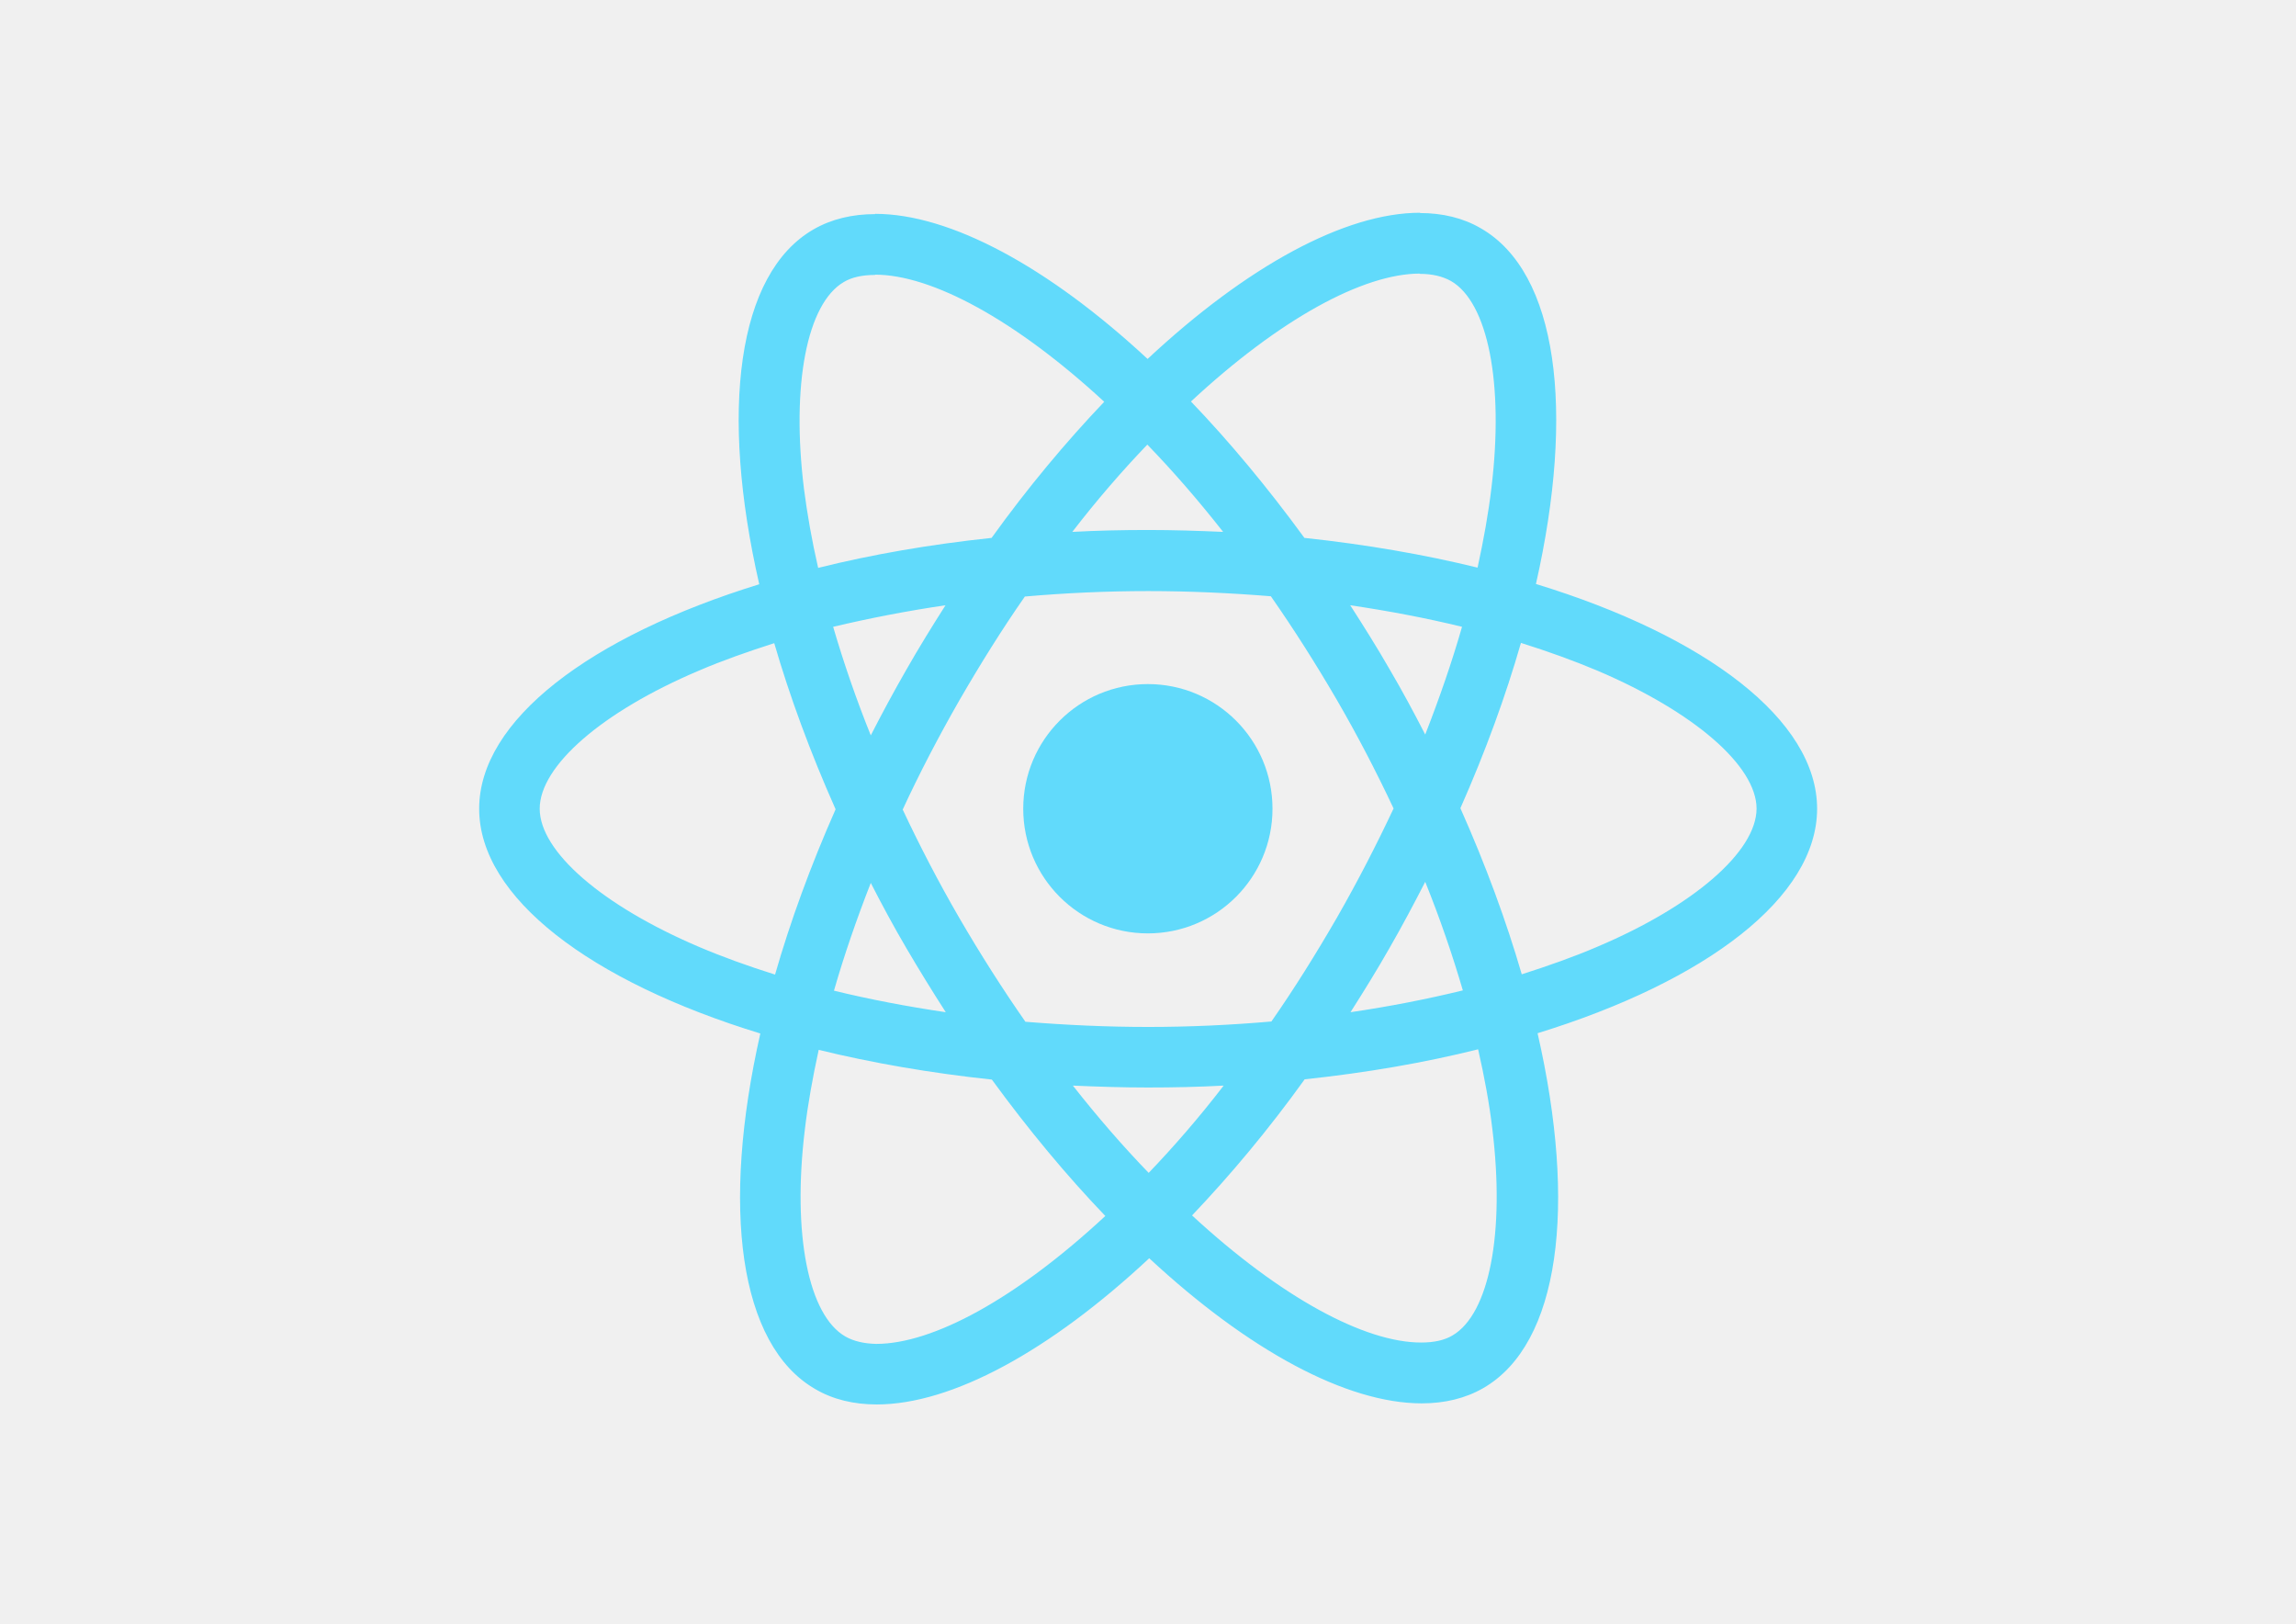
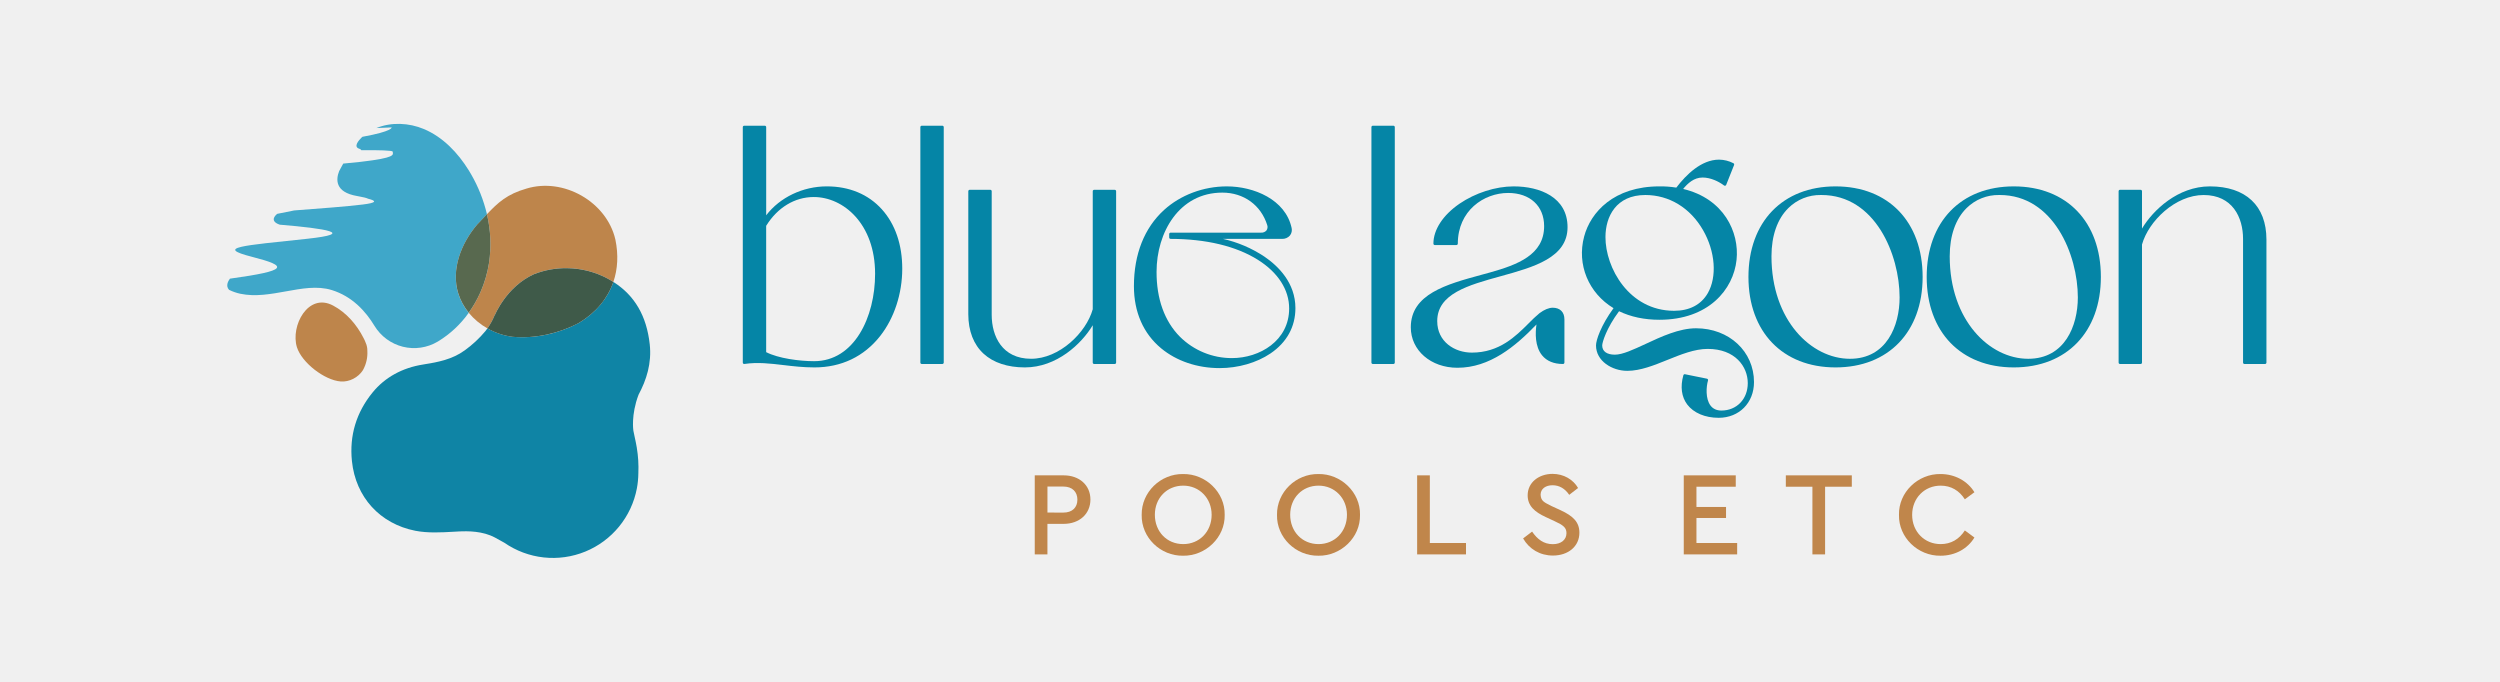
- <svg xmlns="http://www.w3.org/2000/svg" viewBox="0 0 841.9 595.3">
-   <g fill="#61DAFB">
-     <path d="M666.3 296.5c0-32.5-40.7-63.3-103.1-82.4 14.4-63.6 8-114.2-20.2-130.4-6.5-3.8-14.1-5.6-22.4-5.6v22.3c4.6 0 8.3.9 11.4 2.6 13.6 7.8 19.5 37.5 14.9 75.7-1.1 9.4-2.9 19.3-5.1 29.4-19.6-4.8-41-8.5-63.5-10.9-13.5-18.5-27.5-35.3-41.6-50 32.6-30.3 63.2-46.9 84-46.9V78c-27.5 0-63.5 19.6-99.9 53.6-36.4-33.8-72.4-53.2-99.9-53.2v22.3c20.7 0 51.4 16.5 84 46.6-14 14.7-28 31.4-41.3 49.9-22.6 2.4-44 6.1-63.6 11-2.3-10-4-19.7-5.2-29-4.7-38.2 1.1-67.9 14.6-75.8 3-1.8 6.9-2.6 11.5-2.6V78.5c-8.4 0-16 1.8-22.6 5.6-28.1 16.2-34.4 66.7-19.9 130.1-62.2 19.2-102.7 49.9-102.7 82.3 0 32.5 40.7 63.3 103.1 82.4-14.4 63.6-8 114.2 20.2 130.4 6.5 3.8 14.1 5.6 22.5 5.6 27.5 0 63.5-19.6 99.9-53.6 36.4 33.8 72.4 53.2 99.9 53.2 8.4 0 16-1.8 22.6-5.6 28.1-16.2 34.4-66.7 19.9-130.1 62-19.1 102.5-49.9 102.5-82.3zm-130.2-66.7c-3.7 12.9-8.3 26.2-13.5 39.5-4.1-8-8.4-16-13.1-24-4.6-8-9.5-15.8-14.4-23.4 14.2 2.1 27.9 4.7 41 7.9zm-45.8 106.5c-7.8 13.5-15.8 26.3-24.1 38.2-14.9 1.3-30 2-45.2 2-15.1 0-30.2-.7-45-1.9-8.3-11.9-16.4-24.6-24.2-38-7.6-13.1-14.5-26.4-20.8-39.8 6.2-13.4 13.2-26.8 20.7-39.9 7.8-13.5 15.8-26.3 24.1-38.2 14.9-1.3 30-2 45.2-2 15.1 0 30.2.7 45 1.9 8.3 11.9 16.4 24.6 24.2 38 7.6 13.1 14.5 26.4 20.8 39.8-6.3 13.4-13.2 26.8-20.7 39.9zm32.3-13c5.4 13.4 10 26.8 13.8 39.8-13.1 3.2-26.9 5.9-41.2 8 4.9-7.7 9.8-15.6 14.4-23.7 4.6-8 8.9-16.1 13-24.1zM421.2 430c-9.3-9.6-18.6-20.3-27.8-32 9 .4 18.2.7 27.5.7 9.4 0 18.7-.2 27.8-.7-9 11.7-18.3 22.4-27.5 32zm-74.4-58.9c-14.2-2.1-27.9-4.7-41-7.9 3.7-12.9 8.3-26.2 13.5-39.5 4.1 8 8.4 16 13.1 24 4.7 8 9.5 15.8 14.4 23.4zM420.7 163c9.3 9.6 18.6 20.3 27.8 32-9-.4-18.2-.7-27.5-.7-9.4 0-18.7.2-27.8.7 9-11.7 18.3-22.4 27.5-32zm-74 58.9c-4.9 7.7-9.8 15.6-14.4 23.7-4.6 8-8.9 16-13 24-5.4-13.4-10-26.8-13.8-39.8 13.1-3.1 26.9-5.8 41.2-7.9zm-90.5 125.2c-35.4-15.1-58.3-34.9-58.3-50.6 0-15.7 22.9-35.6 58.3-50.6 8.6-3.7 18-7 27.7-10.1 5.7 19.6 13.2 40 22.5 60.9-9.2 20.8-16.6 41.1-22.2 60.6-9.9-3.1-19.3-6.5-28-10.2zM310 490c-13.6-7.8-19.5-37.5-14.9-75.7 1.1-9.4 2.9-19.3 5.1-29.4 19.6 4.8 41 8.5 63.5 10.9 13.5 18.5 27.5 35.3 41.6 50-32.6 30.3-63.2 46.9-84 46.9-4.5-.1-8.3-1-11.3-2.7zm237.2-76.2c4.7 38.2-1.1 67.9-14.6 75.8-3 1.8-6.9 2.6-11.5 2.6-20.7 0-51.4-16.5-84-46.6 14-14.7 28-31.4 41.3-49.9 22.6-2.4 44-6.1 63.6-11 2.3 10.1 4.1 19.8 5.2 29.1zm38.5-66.7c-8.6 3.7-18 7-27.7 10.1-5.7-19.6-13.2-40-22.5-60.9 9.2-20.8 16.6-41.1 22.2-60.6 9.9 3.1 19.3 6.5 28.1 10.2 35.4 15.1 58.3 34.9 58.3 50.6-.1 15.7-23 35.6-58.4 50.6zM320.8 78.4z" />
-     <circle cx="420.9" cy="296.5" r="45.7" />
-     <path d="M520.5 78.1z" />
+ <svg xmlns="http://www.w3.org/2000/svg" width="264" height="72" viewBox="0 0 264 72" fill="none">
+   <g clip-path="url(#clip0_150_3118)">
+     <path d="M87.313 19.681C84.773 19.681 82.363 20.84 80.91 22.734V13.423C80.91 13.384 80.894 13.346 80.866 13.318C80.838 13.29 80.801 13.275 80.761 13.275H78.588C78.548 13.275 78.511 13.29 78.483 13.318C78.455 13.346 78.439 13.384 78.439 13.423V38.289C78.439 38.311 78.444 38.332 78.453 38.351C78.462 38.37 78.475 38.388 78.491 38.402C78.507 38.416 78.526 38.426 78.546 38.432C78.567 38.437 78.588 38.439 78.609 38.435C80.001 38.228 81.326 38.385 82.727 38.551C83.755 38.673 84.819 38.799 86.008 38.799C88.847 38.799 91.245 37.65 92.952 35.476C94.434 33.59 95.278 31.001 95.278 28.371C95.278 25.83 94.532 23.662 93.122 22.101C91.693 20.518 89.684 19.681 87.313 19.681ZM85.97 38.141C84.417 38.141 82.191 37.845 80.907 37.187V23.848C82.101 21.913 83.931 20.806 85.935 20.806C89.074 20.806 92.41 23.645 92.41 28.908C92.413 33.499 90.201 38.141 85.97 38.141Z" fill="#0585A6" />
+     <path d="M99.51 13.275H97.339C97.257 13.275 97.19 13.341 97.19 13.423V38.289C97.19 38.371 97.257 38.437 97.339 38.437H99.51C99.592 38.437 99.659 38.371 99.659 38.289V13.423C99.659 13.341 99.592 13.275 99.51 13.275Z" fill="#0585A6" />
+     <path d="M117.716 20.043H115.543C115.503 20.043 115.466 20.059 115.438 20.086C115.41 20.114 115.394 20.152 115.394 20.191V32.657C114.703 35.134 111.868 37.886 108.883 37.886C105.82 37.886 104.724 35.494 104.724 33.256V20.191C104.724 20.152 104.708 20.114 104.68 20.086C104.652 20.059 104.615 20.043 104.575 20.043H102.402C102.362 20.043 102.325 20.059 102.297 20.086C102.269 20.114 102.253 20.152 102.253 20.191V33.186C102.253 34.947 102.814 36.389 103.872 37.357C104.902 38.301 106.409 38.799 108.229 38.799C111.595 38.799 114.223 36.3 115.392 34.345V38.289C115.392 38.328 115.408 38.366 115.436 38.394C115.464 38.422 115.501 38.437 115.541 38.437H117.714C117.754 38.437 117.791 38.422 117.819 38.394C117.847 38.366 117.863 38.328 117.863 38.289V20.191C117.863 20.152 117.847 20.115 117.82 20.087C117.792 20.059 117.755 20.044 117.716 20.043Z" fill="#0585A6" />
+     <path d="M133.518 27.096C132.187 26.212 130.706 25.578 129.148 25.227H135.381C135.538 25.233 135.695 25.205 135.84 25.143C135.984 25.081 136.113 24.988 136.216 24.87C136.304 24.759 136.366 24.629 136.397 24.49C136.428 24.352 136.427 24.208 136.395 24.07C135.741 21.055 132.391 19.682 129.554 19.682C127.084 19.682 124.666 20.59 122.925 22.172C120.842 24.067 119.742 26.849 119.742 30.218C119.742 32.955 120.737 35.225 122.619 36.784C124.245 38.13 126.438 38.872 128.794 38.872C130.753 38.872 132.71 38.308 134.161 37.326C135.885 36.16 136.796 34.503 136.796 32.534C136.794 29.891 135.013 28.113 133.518 27.096ZM130.095 37.815C128.039 37.82 126.064 37.01 124.603 35.563C122.974 33.925 122.122 31.552 122.133 28.698C122.133 24.548 124.519 20.34 129.079 20.34C131.341 20.34 133.16 21.66 133.821 23.777C133.852 23.869 133.861 23.968 133.847 24.064C133.833 24.161 133.797 24.253 133.741 24.332C133.671 24.413 133.582 24.477 133.483 24.517C133.384 24.558 133.276 24.575 133.169 24.567H123.615C123.576 24.567 123.538 24.583 123.51 24.611C123.482 24.639 123.467 24.676 123.467 24.716V25.078C123.467 25.118 123.482 25.155 123.51 25.183C123.538 25.211 123.576 25.227 123.615 25.227C127.35 25.227 130.541 25.993 132.843 27.443C134.966 28.78 136.135 30.605 136.135 32.571C136.136 35.977 133.024 37.815 130.095 37.815Z" fill="#0585A6" />
+     <path d="M147.142 13.275H144.97C144.889 13.275 144.822 13.341 144.822 13.423V38.289C144.822 38.371 144.889 38.437 144.97 38.437H147.142C147.224 38.437 147.29 38.371 147.29 38.289V13.423C147.29 13.341 147.224 13.275 147.142 13.275Z" fill="#0585A6" />
+     <path d="M158.486 29.165C161.95 28.207 165.533 27.218 165.533 23.992C165.533 20.814 162.595 19.682 159.846 19.682C157.929 19.682 155.788 20.373 154.116 21.517C152.37 22.721 151.368 24.256 151.368 25.73C151.368 25.769 151.384 25.806 151.411 25.834C151.439 25.862 151.477 25.878 151.516 25.878H153.797C153.836 25.878 153.874 25.862 153.901 25.834C153.929 25.806 153.945 25.769 153.945 25.73C153.945 22.253 156.685 20.376 159.263 20.376C161.57 20.376 163.06 21.753 163.06 23.884C163.06 26.917 160.235 27.961 157.341 28.773C157.027 28.861 156.708 28.948 156.39 29.034C152.747 30.028 148.98 31.056 148.98 34.562C148.98 36.998 151.097 38.836 153.905 38.836C157.318 38.836 160.031 36.581 162.251 34.263C162.123 35.152 162.077 36.578 162.844 37.524C163.338 38.129 164.078 38.437 165.054 38.437C165.094 38.437 165.131 38.421 165.159 38.393C165.187 38.365 165.203 38.328 165.203 38.288V33.729C165.203 32.956 164.741 32.495 163.969 32.495C163.564 32.495 163.069 32.698 162.574 33.07C162.178 33.401 161.8 33.754 161.442 34.127C160.059 35.51 158.336 37.236 155.427 37.236C153.612 37.236 151.771 36.094 151.771 33.91C151.774 31.018 155.035 30.118 158.486 29.165Z" fill="#0585A6" />
+     <path d="M179.102 34.666C177.324 34.666 175.432 35.547 173.767 36.324C172.465 36.929 171.339 37.453 170.529 37.453C169.679 37.453 169.193 37.099 169.193 36.479C169.193 36.159 169.633 34.66 170.972 32.866C172.216 33.464 173.649 33.768 175.234 33.768C180.405 33.768 183.051 30.586 183.381 27.431C183.685 24.52 182.044 20.973 177.74 19.953C178.222 19.36 178.879 18.747 179.795 18.747C180.654 18.747 181.527 19.18 182.058 19.585C182.076 19.599 182.097 19.609 182.119 19.613C182.142 19.617 182.165 19.616 182.187 19.61C182.209 19.604 182.23 19.593 182.247 19.578C182.264 19.563 182.277 19.544 182.286 19.522L183.119 17.423C183.132 17.388 183.132 17.35 183.119 17.315C183.106 17.281 183.081 17.253 183.048 17.236C182.58 16.992 182.061 16.863 181.533 16.858C179.665 16.858 178.056 18.447 177.018 19.813C176.43 19.717 175.835 19.673 175.239 19.681C170.413 19.681 167.966 22.417 167.285 24.978C166.495 27.931 167.746 30.949 170.389 32.543C169.044 34.388 168.539 35.93 168.539 36.479C168.539 38.136 170.251 39.161 171.836 39.161C173.232 39.161 174.685 38.569 176.085 38.004C177.485 37.438 178.95 36.844 180.333 36.844C183.241 36.844 184.565 38.722 184.565 40.461C184.565 42.141 183.394 43.353 181.782 43.353C181.278 43.353 180.893 43.174 180.626 42.821C180.082 42.094 180.178 40.813 180.367 40.177C180.373 40.157 180.375 40.137 180.372 40.116C180.37 40.096 180.363 40.076 180.352 40.059C180.341 40.041 180.327 40.026 180.31 40.014C180.293 40.002 180.274 39.994 180.253 39.989L177.937 39.519C177.901 39.512 177.863 39.518 177.83 39.538C177.798 39.557 177.775 39.588 177.764 39.624C177.422 40.841 177.567 41.91 178.173 42.717C178.848 43.606 180.058 44.12 181.491 44.12C183.653 44.12 185.222 42.539 185.222 40.352C185.222 37.11 182.591 34.666 179.102 34.666ZM169.537 25.034C169.537 22.887 170.651 20.593 173.745 20.593C176.264 20.593 178.488 21.946 179.842 24.303C181.141 26.561 181.337 29.244 180.336 30.969C179.631 32.181 178.404 32.82 176.785 32.82H176.755C172.029 32.798 169.53 28.284 169.537 25.034Z" fill="#0585A6" />
+     <path d="M193.833 19.682C188.246 19.682 184.636 23.436 184.636 29.241C184.636 35.046 188.246 38.799 193.833 38.799C199.42 38.799 203.03 35.045 203.03 29.241C203.03 23.437 199.42 19.682 193.833 19.682ZM195.353 37.888C191.281 37.888 187.068 33.837 187.068 27.069C187.068 24.886 187.686 23.117 188.856 21.967C189.306 21.522 189.841 21.171 190.428 20.935C191.015 20.699 191.644 20.583 192.277 20.593H192.349C198.039 20.593 200.598 26.916 200.598 31.412C200.598 34.4 199.225 37.888 195.353 37.888Z" fill="#0585A6" />
+     <path d="M212.655 19.682C207.068 19.682 203.458 23.436 203.458 29.241C203.458 35.046 207.068 38.799 212.655 38.799C218.243 38.799 221.852 35.045 221.852 29.241C221.852 23.437 218.242 19.682 212.655 19.682ZM214.175 37.888C210.102 37.888 205.89 33.837 205.89 27.069C205.89 24.886 206.508 23.117 207.677 21.967C208.128 21.522 208.662 21.171 209.25 20.935C209.837 20.699 210.466 20.582 211.099 20.593H211.171C216.86 20.593 219.42 26.916 219.42 31.412C219.42 34.4 218.046 37.888 214.175 37.888Z" fill="#0585A6" />
+     <path d="M233.359 19.682C229.993 19.682 227.365 22.18 226.195 24.136V20.192C226.195 20.152 226.18 20.114 226.152 20.087C226.124 20.059 226.086 20.043 226.047 20.043H223.873C223.834 20.043 223.796 20.059 223.769 20.087C223.741 20.114 223.725 20.152 223.725 20.192V38.289C223.725 38.329 223.741 38.367 223.769 38.394C223.796 38.422 223.834 38.438 223.873 38.438H226.047C226.086 38.438 226.124 38.422 226.152 38.394C226.18 38.367 226.195 38.329 226.195 38.289V25.822C226.887 23.345 229.722 20.594 232.706 20.594C235.769 20.594 236.866 22.985 236.866 25.223V38.289C236.866 38.329 236.882 38.367 236.909 38.394C236.937 38.422 236.975 38.438 237.014 38.438H239.188C239.227 38.438 239.265 38.422 239.293 38.394C239.321 38.367 239.336 38.329 239.336 38.289V25.296C239.334 21.728 237.156 19.682 233.359 19.682Z" fill="#0585A6" />
+     <path d="M109.269 50.197H112.317C113.996 50.197 115.149 51.246 115.149 52.751C115.149 54.256 113.998 55.32 112.317 55.32H110.609V58.544H109.269V50.197ZM112.291 54.13C113.239 54.13 113.773 53.586 113.773 52.764C113.773 51.942 113.241 51.38 112.291 51.38H110.611V54.125L112.291 54.13Z" fill="#C0864B" />
+     <path d="M124.938 50.058C127.303 50.02 129.377 51.98 129.327 54.371C129.377 56.761 127.303 58.718 124.938 58.684C122.548 58.721 120.512 56.761 120.562 54.371C120.524 51.98 122.561 50.02 124.938 50.058ZM124.951 51.284C123.218 51.284 121.953 52.6 121.953 54.358C121.953 56.137 123.218 57.457 124.951 57.457C126.658 57.457 127.949 56.142 127.949 54.358C127.949 52.616 126.658 51.284 124.951 51.284Z" fill="#C0864B" />
+     <path d="M139.229 50.058C141.594 50.02 143.668 51.98 143.617 54.371C143.668 56.761 141.594 58.718 139.229 58.684C136.838 58.721 134.802 56.761 134.852 54.371C134.815 51.98 136.85 50.02 139.229 50.058ZM139.241 51.284C137.508 51.284 136.244 52.6 136.244 54.358C136.244 56.137 137.508 57.457 139.241 57.457C140.949 57.457 142.239 56.142 142.239 54.358C142.239 52.616 140.949 51.284 139.241 51.284Z" fill="#C0864B" />
+     <path d="M149.65 50.197H150.991V57.342H154.81V58.544H149.65V50.197Z" fill="#C0864B" />
+     <path d="M177.805 50.197H183.295V51.398H179.145V53.535H182.269V54.699H179.145V57.342H183.445V58.544H177.805V50.197Z" fill="#C0864B" />
+     <path d="M191.391 51.398H188.583V50.197H195.551V51.398H192.73V58.544H191.391V51.398Z" fill="#C0864B" />
+     <path d="M204.92 50.058C206.45 50.058 207.778 50.804 208.499 51.98L207.488 52.727C206.895 51.803 206.033 51.284 204.932 51.284C203.225 51.284 201.923 52.6 201.923 54.371C201.923 56.142 203.225 57.457 204.932 57.457C206.033 57.457 206.893 56.938 207.488 56.015L208.499 56.761C207.791 57.938 206.476 58.684 204.92 58.684C202.542 58.721 200.48 56.761 200.532 54.371C200.48 51.98 202.542 50.02 204.92 50.058Z" fill="#C0864B" />
+     <path d="M160.84 56.858L161.789 56.137C162.345 56.946 163.016 57.465 163.977 57.465C164.837 57.465 165.419 57.01 165.419 56.301C165.419 55.707 165.064 55.454 164.192 55.049L163.269 54.619C162.054 54.063 161.321 53.418 161.321 52.305C161.321 50.939 162.51 50.041 163.951 50.041C165.128 50.041 166.127 50.635 166.645 51.533L165.709 52.254C165.267 51.597 164.66 51.242 163.951 51.242C163.243 51.242 162.687 51.597 162.687 52.254C162.737 52.912 163.028 53.026 163.85 53.443L164.786 53.873C166.139 54.493 166.784 55.15 166.784 56.251C166.784 57.705 165.596 58.666 163.989 58.666C162.624 58.666 161.485 57.983 160.84 56.858Z" fill="#C0864B" />
  </g>
+   <g clip-path="url(#clip1_150_3118)">
+     <path d="M52.255 33.272C52.255 33.272 53.478 30.265 56.383 28.954C57.504 28.512 58.7 28.296 59.904 28.317C61.404 28.336 62.877 28.718 64.197 29.43C64.395 29.538 64.587 29.65 64.772 29.768C65.234 28.414 65.316 26.905 64.987 25.307C64.071 21.304 59.499 18.718 55.591 19.916C53.555 20.501 52.594 21.382 51.42 22.623C51.819 24.305 51.895 26.047 51.643 27.757C51.476 28.843 51.164 29.902 50.715 30.904C50.382 31.651 49.974 32.363 49.498 33.028C50.049 33.695 50.719 34.256 51.474 34.68C51.783 34.238 52.041 33.764 52.244 33.264L52.255 33.272Z" fill="#BE854B" />
+     <path d="M50.369 23.74C50.754 23.339 51.095 22.97 51.421 22.628C51.073 21.142 50.508 19.715 49.744 18.395C49.667 18.262 49.589 18.13 49.509 18C48.357 16.137 46.773 14.468 44.754 13.623C43.175 12.961 41.307 12.879 39.745 13.523L41.354 13.455C41.354 13.455 41.538 13.852 38.27 14.446C38.237 14.476 38.205 14.507 38.172 14.538C37.91 14.794 37.254 15.511 37.965 15.715C38.076 15.748 38.13 15.801 38.141 15.859C40.045 15.846 41.439 15.882 41.463 16.01C41.529 16.352 41.819 16.655 38.079 17.091C37.625 17.143 36.993 17.205 36.245 17.275C36.101 17.537 35.958 17.802 35.817 18.064C35.468 18.943 35.362 20.295 37.698 20.699C38.389 20.818 38.743 20.912 38.867 20.985C39.785 21.208 39.801 21.413 38.31 21.597C36.606 21.803 33.823 22.016 31.07 22.222L29.275 22.582C29.275 22.582 28.292 23.299 29.539 23.726C34.436 24.135 37.639 24.655 32.446 25.214C25.555 25.955 22.674 26.112 26.632 27.126C30.471 28.11 30.456 28.57 24.28 29.427C24.097 29.671 23.799 30.188 24.188 30.606C24.568 30.794 24.97 30.934 25.385 31.022C26.973 31.358 28.618 31.051 30.215 30.765C31.812 30.48 33.492 30.151 35.041 30.632C37.212 31.305 38.632 32.898 39.542 34.405C40.212 35.508 41.289 36.303 42.541 36.615C43.793 36.927 45.117 36.732 46.225 36.072L46.273 36.044C47.541 35.269 48.639 34.243 49.498 33.029C49.006 32.435 48.633 31.751 48.399 31.016C47.599 28.464 48.71 25.697 50.369 23.74Z" fill="#3FA7C9" />
+     <path d="M51.643 27.755C51.895 26.045 51.819 24.302 51.42 22.62C51.095 22.962 50.754 23.336 50.369 23.733C48.712 25.69 47.598 28.457 48.402 31.007C48.636 31.742 49.009 32.425 49.501 33.02C49.977 32.355 50.385 31.644 50.718 30.897C51.165 29.895 51.476 28.839 51.643 27.755Z" fill="#58694F" />
+     <path d="M68.612 36.35C68.28 33.355 67.021 31.199 64.772 29.771C64.173 31.518 62.945 33.006 61.146 34.092C59.032 35.219 56.539 35.778 54.147 35.567C53.207 35.449 52.298 35.147 51.474 34.678C51.405 34.775 51.334 34.872 51.258 34.966C50.616 35.736 49.879 36.421 49.064 37.005C47.777 37.946 46.254 38.248 44.675 38.494C42.483 38.836 40.641 39.854 39.349 41.439C37.622 43.556 36.887 45.995 37.163 48.688C37.553 52.489 40.116 55.309 43.852 56.048C45.169 56.305 46.569 56.228 47.923 56.151L48.388 56.125C49.436 56.069 50.979 56.073 52.27 56.767C52.498 56.889 52.727 57.018 52.949 57.142L53.26 57.313C54.494 58.168 55.922 58.702 57.414 58.865C58.907 59.028 60.416 58.815 61.806 58.247C63.196 57.678 64.421 56.772 65.372 55.609C66.323 54.446 66.969 53.064 67.251 51.588C67.352 51.057 67.405 50.517 67.41 49.976C67.45 49.07 67.394 48.163 67.245 47.268C67.186 46.894 67.104 46.522 67.026 46.162C66.977 45.939 66.929 45.714 66.885 45.486C66.885 45.486 66.616 43.824 67.432 41.68C68.262 40.133 68.834 38.365 68.612 36.35Z" fill="#0F84A5" />
+     <path d="M61.147 34.092C62.942 33.006 64.175 31.518 64.772 29.771C64.587 29.654 64.396 29.541 64.198 29.433C62.877 28.722 61.404 28.34 59.904 28.321C58.7 28.299 57.504 28.516 56.383 28.957C53.476 30.269 52.255 33.276 52.255 33.276L52.242 33.266C52.039 33.765 51.781 34.239 51.472 34.681C52.296 35.15 53.204 35.452 54.145 35.57C56.539 35.777 59.032 35.217 61.147 34.092Z" fill="#3F5A49" />
+     <path d="M38.326 39.087C38.673 38.464 38.835 37.755 38.792 37.044C38.798 36.746 38.736 36.451 38.611 36.18C38.549 36.01 38.474 35.844 38.386 35.686C37.67 34.278 36.583 33.015 35.177 32.268C32.526 30.854 30.661 34.431 31.355 36.666C31.877 38.308 34.268 40.15 35.977 40.283C36.889 40.356 37.837 39.858 38.326 39.087Z" fill="#BE854B" />
+   </g>
+   <defs>
+     <clipPath id="clip0_150_3118">
+       <rect width="160.893" height="45.408" fill="white" transform="translate(78.4414 13.2749)" />
+     </clipPath>
+     <clipPath id="clip1_150_3118">
+       <rect width="44.66" height="45.845" fill="white" transform="translate(24 13.0771)" />
+     </clipPath>
+   </defs>
</svg>
